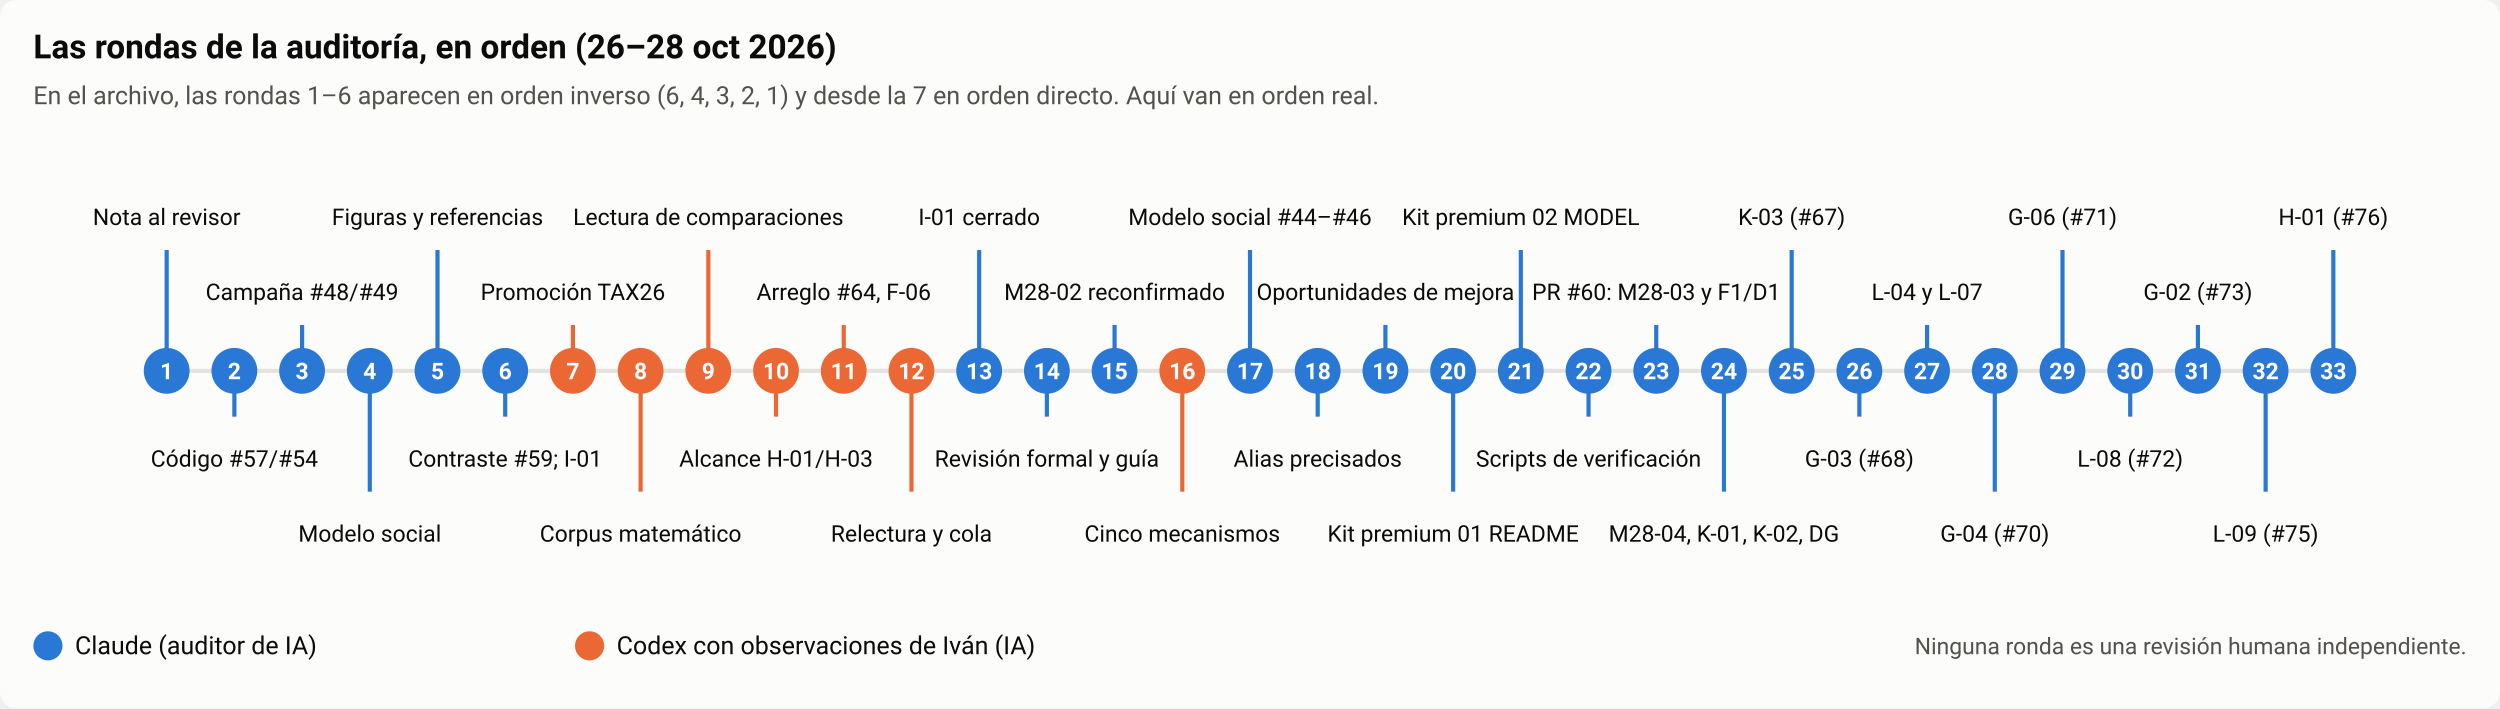
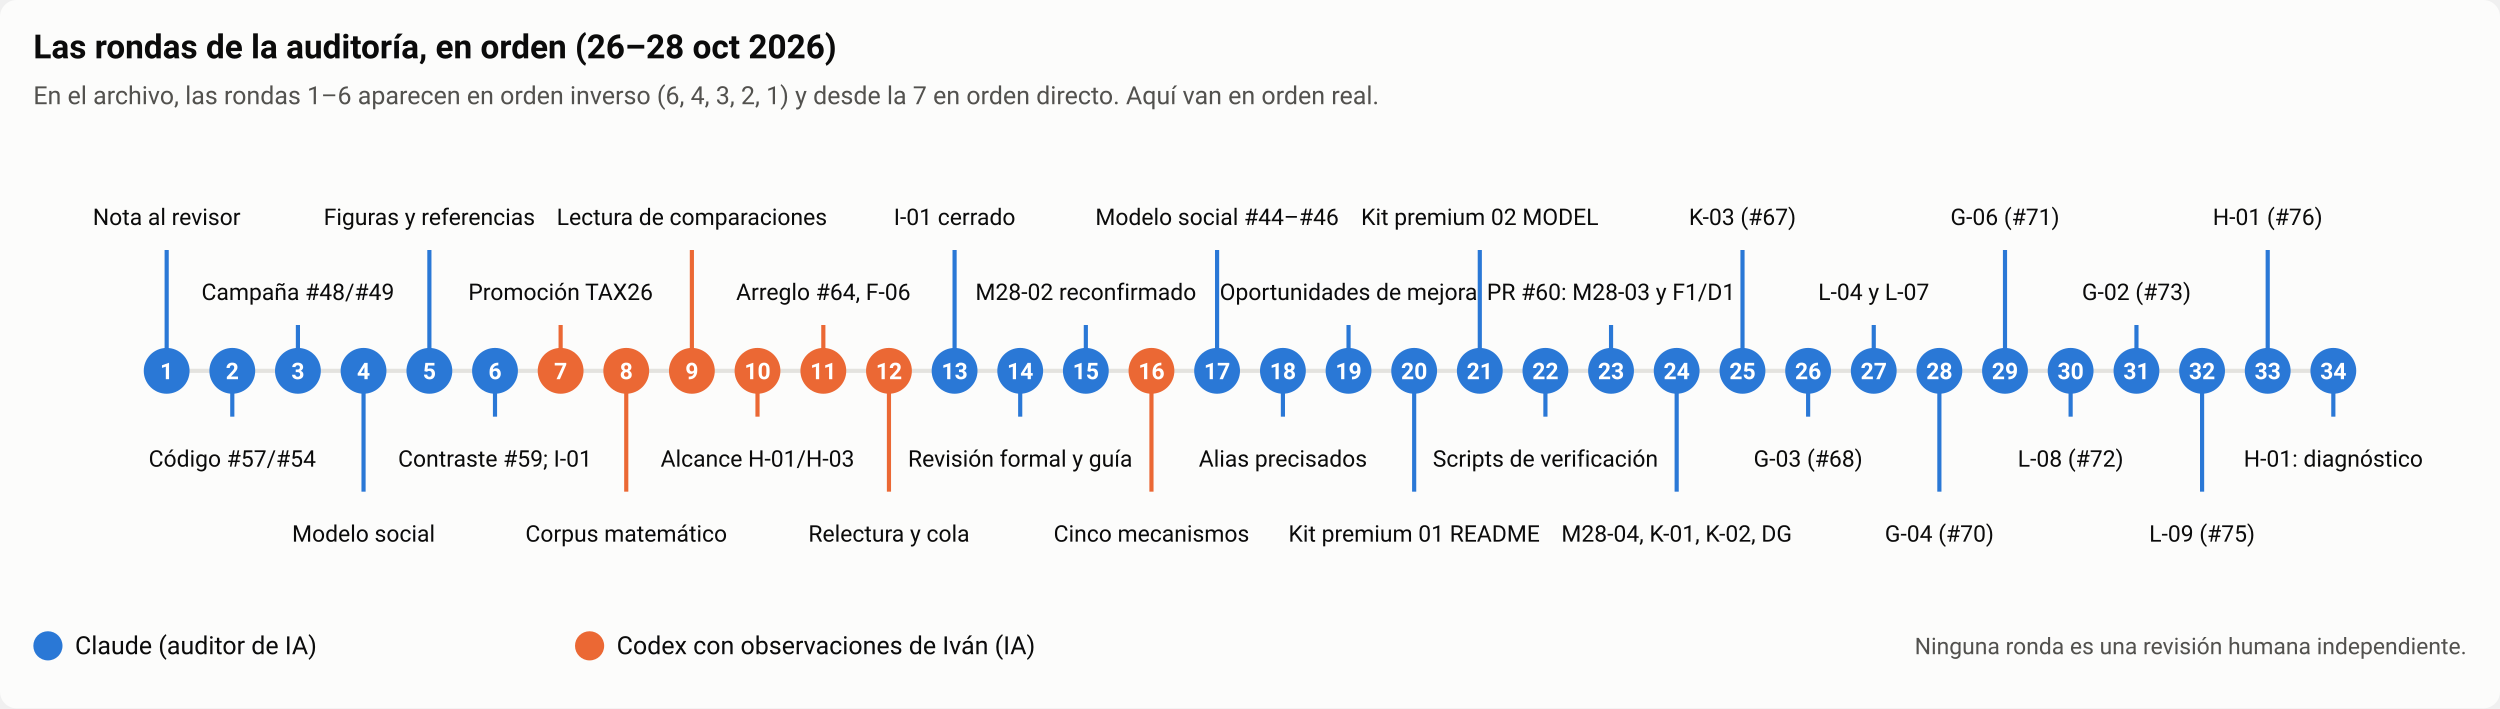
- <svg xmlns="http://www.w3.org/2000/svg" viewBox="0 0 1200 340" width="1200" height="340" role="img" aria-label="Línea de tiempo de las 33 rondas de auditoría y su autor">
+ <svg xmlns="http://www.w3.org/2000/svg" viewBox="0 0 1200 340" width="1200" height="340" role="img" aria-label="Línea de tiempo de las 34 rondas de auditoría y su autor">
  <style>
  .ink{fill:#0b0b0b}.ink2{fill:#52514e}.bg{fill:#fcfcfb}.grid{stroke:#e4e3df}
  .s0{fill:#2a78d6}.s1{fill:#eb6834}.s2{fill:#1baf7a}.s3{fill:#eda100}.s4{fill:#e87ba4}
  .a0{fill:#2a78d6}.a1{fill:#eb6834}.a0s{stroke:#2a78d6}.a1s{stroke:#eb6834}
  text{font-family:system-ui,-apple-system,Segoe UI,Roboto,sans-serif}
  @media (prefers-color-scheme: dark){
    .ink{fill:#f0efec}.ink2{fill:#c3c2b7}.bg{fill:#1a1a19}.grid{stroke:#383835}
    .s0{fill:#3987e5}.s1{fill:#d95926}.s2{fill:#199e70}.s3{fill:#c98500}.s4{fill:#d55181}
    .a0{fill:#3987e5}.a1{fill:#d95926}.a0s{stroke:#3987e5}.a1s{stroke:#d95926}
  }
</style>
  <rect class="bg" width="1200" height="340" rx="8" />
  <text class="ink" x="16" y="28" font-size="16" font-weight="600">Las rondas de la auditoría, en orden (26–28 oct 2026)</text>
  <text class="ink2" x="16" y="50" font-size="12">En el archivo, las rondas 1–6 aparecen en orden inverso (6, 4, 3, 2, 1) y desde la 7 en orden directo. Aquí van en orden real.</text>
  <line class="grid" x1="80" x2="1120" y1="178" y2="178" stroke-width="2" />
  <line class="a0s" x1="80.0" x2="80.0" y1="178" y2="120" stroke-width="2" />
  <circle class="a0" cx="80.0" cy="178" r="11" />
  <text x="80.0" y="182" font-size="11" font-weight="700" text-anchor="middle" fill="#fff">1</text>
  <text class="ink" x="80.0" y="108" font-size="11" text-anchor="middle">Nota al revisor</text>
-   <line class="a0s" x1="112.5" x2="112.5" y1="178" y2="200" stroke-width="2" />
-   <circle class="a0" cx="112.5" cy="178" r="11" />
-   <text x="112.5" y="182" font-size="11" font-weight="700" text-anchor="middle" fill="#fff">2</text>
-   <text class="ink" x="112.5" y="224" font-size="11" text-anchor="middle">Código #57/#54</text>
-   <line class="a0s" x1="145.0" x2="145.0" y1="178" y2="156" stroke-width="2" />
-   <circle class="a0" cx="145.0" cy="178" r="11" />
-   <text x="145.0" y="182" font-size="11" font-weight="700" text-anchor="middle" fill="#fff">3</text>
-   <text class="ink" x="145.0" y="144" font-size="11" text-anchor="middle">Campaña #48/#49</text>
-   <line class="a0s" x1="177.5" x2="177.5" y1="178" y2="236" stroke-width="2" />
-   <circle class="a0" cx="177.5" cy="178" r="11" />
-   <text x="177.5" y="182" font-size="11" font-weight="700" text-anchor="middle" fill="#fff">4</text>
-   <text class="ink" x="177.5" y="260" font-size="11" text-anchor="middle">Modelo social</text>
-   <line class="a0s" x1="210.0" x2="210.0" y1="178" y2="120" stroke-width="2" />
-   <circle class="a0" cx="210.0" cy="178" r="11" />
-   <text x="210.0" y="182" font-size="11" font-weight="700" text-anchor="middle" fill="#fff">5</text>
-   <text class="ink" x="210.0" y="108" font-size="11" text-anchor="middle">Figuras y referencias</text>
-   <line class="a0s" x1="242.5" x2="242.5" y1="178" y2="200" stroke-width="2" />
-   <circle class="a0" cx="242.5" cy="178" r="11" />
-   <text x="242.5" y="182" font-size="11" font-weight="700" text-anchor="middle" fill="#fff">6</text>
-   <text class="ink" x="242.5" y="224" font-size="11" text-anchor="middle">Contraste #59; I-01</text>
-   <line class="a1s" x1="275.0" x2="275.0" y1="178" y2="156" stroke-width="2" />
-   <circle class="a1" cx="275.0" cy="178" r="11" />
-   <text x="275.0" y="182" font-size="11" font-weight="700" text-anchor="middle" fill="#fff">7</text>
-   <text class="ink" x="275.0" y="144" font-size="11" text-anchor="middle">Promoción TAX26</text>
-   <line class="a1s" x1="307.5" x2="307.5" y1="178" y2="236" stroke-width="2" />
-   <circle class="a1" cx="307.5" cy="178" r="11" />
-   <text x="307.5" y="182" font-size="11" font-weight="700" text-anchor="middle" fill="#fff">8</text>
-   <text class="ink" x="307.5" y="260" font-size="11" text-anchor="middle">Corpus matemático</text>
-   <line class="a1s" x1="340.0" x2="340.0" y1="178" y2="120" stroke-width="2" />
-   <circle class="a1" cx="340.0" cy="178" r="11" />
-   <text x="340.0" y="182" font-size="11" font-weight="700" text-anchor="middle" fill="#fff">9</text>
-   <text class="ink" x="340.0" y="108" font-size="11" text-anchor="middle">Lectura de comparaciones</text>
-   <line class="a1s" x1="372.5" x2="372.5" y1="178" y2="200" stroke-width="2" />
-   <circle class="a1" cx="372.5" cy="178" r="11" />
-   <text x="372.5" y="182" font-size="11" font-weight="700" text-anchor="middle" fill="#fff">10</text>
-   <text class="ink" x="372.5" y="224" font-size="11" text-anchor="middle">Alcance H-01/H-03</text>
-   <line class="a1s" x1="405.0" x2="405.0" y1="178" y2="156" stroke-width="2" />
-   <circle class="a1" cx="405.0" cy="178" r="11" />
-   <text x="405.0" y="182" font-size="11" font-weight="700" text-anchor="middle" fill="#fff">11</text>
-   <text class="ink" x="405.0" y="144" font-size="11" text-anchor="middle">Arreglo #64, F-06</text>
-   <line class="a1s" x1="437.5" x2="437.5" y1="178" y2="236" stroke-width="2" />
-   <circle class="a1" cx="437.5" cy="178" r="11" />
-   <text x="437.5" y="182" font-size="11" font-weight="700" text-anchor="middle" fill="#fff">12</text>
-   <text class="ink" x="437.5" y="260" font-size="11" text-anchor="middle">Relectura y cola</text>
-   <line class="a0s" x1="470.0" x2="470.0" y1="178" y2="120" stroke-width="2" />
-   <circle class="a0" cx="470.0" cy="178" r="11" />
-   <text x="470.0" y="182" font-size="11" font-weight="700" text-anchor="middle" fill="#fff">13</text>
-   <text class="ink" x="470.0" y="108" font-size="11" text-anchor="middle">I-01 cerrado</text>
-   <line class="a0s" x1="502.5" x2="502.5" y1="178" y2="200" stroke-width="2" />
-   <circle class="a0" cx="502.5" cy="178" r="11" />
-   <text x="502.5" y="182" font-size="11" font-weight="700" text-anchor="middle" fill="#fff">14</text>
-   <text class="ink" x="502.5" y="224" font-size="11" text-anchor="middle">Revisión formal y guía</text>
-   <line class="a0s" x1="535.0" x2="535.0" y1="178" y2="156" stroke-width="2" />
-   <circle class="a0" cx="535.0" cy="178" r="11" />
-   <text x="535.0" y="182" font-size="11" font-weight="700" text-anchor="middle" fill="#fff">15</text>
-   <text class="ink" x="535.0" y="144" font-size="11" text-anchor="middle">M28-02 reconfirmado</text>
-   <line class="a1s" x1="567.5" x2="567.5" y1="178" y2="236" stroke-width="2" />
-   <circle class="a1" cx="567.5" cy="178" r="11" />
-   <text x="567.5" y="182" font-size="11" font-weight="700" text-anchor="middle" fill="#fff">16</text>
-   <text class="ink" x="567.5" y="260" font-size="11" text-anchor="middle">Cinco mecanismos</text>
-   <line class="a0s" x1="600.0" x2="600.0" y1="178" y2="120" stroke-width="2" />
-   <circle class="a0" cx="600.0" cy="178" r="11" />
-   <text x="600.0" y="182" font-size="11" font-weight="700" text-anchor="middle" fill="#fff">17</text>
-   <text class="ink" x="600.0" y="108" font-size="11" text-anchor="middle">Modelo social #44–#46</text>
-   <line class="a0s" x1="632.5" x2="632.5" y1="178" y2="200" stroke-width="2" />
-   <circle class="a0" cx="632.5" cy="178" r="11" />
-   <text x="632.5" y="182" font-size="11" font-weight="700" text-anchor="middle" fill="#fff">18</text>
-   <text class="ink" x="632.5" y="224" font-size="11" text-anchor="middle">Alias precisados</text>
-   <line class="a0s" x1="665.0" x2="665.0" y1="178" y2="156" stroke-width="2" />
-   <circle class="a0" cx="665.0" cy="178" r="11" />
-   <text x="665.0" y="182" font-size="11" font-weight="700" text-anchor="middle" fill="#fff">19</text>
-   <text class="ink" x="665.0" y="144" font-size="11" text-anchor="middle">Oportunidades de mejora</text>
-   <line class="a0s" x1="697.5" x2="697.5" y1="178" y2="236" stroke-width="2" />
-   <circle class="a0" cx="697.5" cy="178" r="11" />
-   <text x="697.5" y="182" font-size="11" font-weight="700" text-anchor="middle" fill="#fff">20</text>
-   <text class="ink" x="697.5" y="260" font-size="11" text-anchor="middle">Kit premium 01 README</text>
-   <line class="a0s" x1="730.0" x2="730.0" y1="178" y2="120" stroke-width="2" />
-   <circle class="a0" cx="730.0" cy="178" r="11" />
-   <text x="730.0" y="182" font-size="11" font-weight="700" text-anchor="middle" fill="#fff">21</text>
-   <text class="ink" x="730.0" y="108" font-size="11" text-anchor="middle">Kit premium 02 MODEL</text>
-   <line class="a0s" x1="762.5" x2="762.5" y1="178" y2="200" stroke-width="2" />
-   <circle class="a0" cx="762.5" cy="178" r="11" />
-   <text x="762.5" y="182" font-size="11" font-weight="700" text-anchor="middle" fill="#fff">22</text>
-   <text class="ink" x="762.5" y="224" font-size="11" text-anchor="middle">Scripts de verificación</text>
-   <line class="a0s" x1="795.0" x2="795.0" y1="178" y2="156" stroke-width="2" />
-   <circle class="a0" cx="795.0" cy="178" r="11" />
-   <text x="795.0" y="182" font-size="11" font-weight="700" text-anchor="middle" fill="#fff">23</text>
-   <text class="ink" x="795.0" y="144" font-size="11" text-anchor="middle">PR #60: M28-03 y F1/D1</text>
-   <line class="a0s" x1="827.5" x2="827.5" y1="178" y2="236" stroke-width="2" />
-   <circle class="a0" cx="827.5" cy="178" r="11" />
-   <text x="827.5" y="182" font-size="11" font-weight="700" text-anchor="middle" fill="#fff">24</text>
-   <text class="ink" x="827.5" y="260" font-size="11" text-anchor="middle">M28-04, K-01, K-02, DG</text>
-   <line class="a0s" x1="860.0" x2="860.0" y1="178" y2="120" stroke-width="2" />
-   <circle class="a0" cx="860.0" cy="178" r="11" />
-   <text x="860.0" y="182" font-size="11" font-weight="700" text-anchor="middle" fill="#fff">25</text>
-   <text class="ink" x="860.0" y="108" font-size="11" text-anchor="middle">K-03 (#67)</text>
-   <line class="a0s" x1="892.5" x2="892.5" y1="178" y2="200" stroke-width="2" />
-   <circle class="a0" cx="892.5" cy="178" r="11" />
-   <text x="892.5" y="182" font-size="11" font-weight="700" text-anchor="middle" fill="#fff">26</text>
-   <text class="ink" x="892.5" y="224" font-size="11" text-anchor="middle">G-03 (#68)</text>
-   <line class="a0s" x1="925.0" x2="925.0" y1="178" y2="156" stroke-width="2" />
-   <circle class="a0" cx="925.0" cy="178" r="11" />
-   <text x="925.0" y="182" font-size="11" font-weight="700" text-anchor="middle" fill="#fff">27</text>
-   <text class="ink" x="925.0" y="144" font-size="11" text-anchor="middle">L-04 y L-07</text>
-   <line class="a0s" x1="957.5" x2="957.5" y1="178" y2="236" stroke-width="2" />
-   <circle class="a0" cx="957.5" cy="178" r="11" />
-   <text x="957.5" y="182" font-size="11" font-weight="700" text-anchor="middle" fill="#fff">28</text>
-   <text class="ink" x="957.5" y="260" font-size="11" text-anchor="middle">G-04 (#70)</text>
-   <line class="a0s" x1="990.0" x2="990.0" y1="178" y2="120" stroke-width="2" />
-   <circle class="a0" cx="990.0" cy="178" r="11" />
-   <text x="990.0" y="182" font-size="11" font-weight="700" text-anchor="middle" fill="#fff">29</text>
-   <text class="ink" x="990.0" y="108" font-size="11" text-anchor="middle">G-06 (#71)</text>
-   <line class="a0s" x1="1022.5" x2="1022.5" y1="178" y2="200" stroke-width="2" />
-   <circle class="a0" cx="1022.5" cy="178" r="11" />
-   <text x="1022.5" y="182" font-size="11" font-weight="700" text-anchor="middle" fill="#fff">30</text>
-   <text class="ink" x="1022.5" y="224" font-size="11" text-anchor="middle">L-08 (#72)</text>
-   <line class="a0s" x1="1055.0" x2="1055.0" y1="178" y2="156" stroke-width="2" />
-   <circle class="a0" cx="1055.0" cy="178" r="11" />
-   <text x="1055.0" y="182" font-size="11" font-weight="700" text-anchor="middle" fill="#fff">31</text>
-   <text class="ink" x="1055.0" y="144" font-size="11" text-anchor="middle">G-02 (#73)</text>
-   <line class="a0s" x1="1087.5" x2="1087.5" y1="178" y2="236" stroke-width="2" />
-   <circle class="a0" cx="1087.5" cy="178" r="11" />
-   <text x="1087.5" y="182" font-size="11" font-weight="700" text-anchor="middle" fill="#fff">32</text>
-   <text class="ink" x="1087.5" y="260" font-size="11" text-anchor="middle">L-09 (#75)</text>
-   <line class="a0s" x1="1120.0" x2="1120.0" y1="178" y2="120" stroke-width="2" />
+   <line class="a0s" x1="111.5" x2="111.5" y1="178" y2="200" stroke-width="2" />
+   <circle class="a0" cx="111.5" cy="178" r="11" />
+   <text x="111.5" y="182" font-size="11" font-weight="700" text-anchor="middle" fill="#fff">2</text>
+   <text class="ink" x="111.5" y="224" font-size="11" text-anchor="middle">Código #57/#54</text>
+   <line class="a0s" x1="143.0" x2="143.0" y1="178" y2="156" stroke-width="2" />
+   <circle class="a0" cx="143.0" cy="178" r="11" />
+   <text x="143.0" y="182" font-size="11" font-weight="700" text-anchor="middle" fill="#fff">3</text>
+   <text class="ink" x="143.0" y="144" font-size="11" text-anchor="middle">Campaña #48/#49</text>
+   <line class="a0s" x1="174.5" x2="174.5" y1="178" y2="236" stroke-width="2" />
+   <circle class="a0" cx="174.5" cy="178" r="11" />
+   <text x="174.5" y="182" font-size="11" font-weight="700" text-anchor="middle" fill="#fff">4</text>
+   <text class="ink" x="174.5" y="260" font-size="11" text-anchor="middle">Modelo social</text>
+   <line class="a0s" x1="206.1" x2="206.1" y1="178" y2="120" stroke-width="2" />
+   <circle class="a0" cx="206.1" cy="178" r="11" />
+   <text x="206.1" y="182" font-size="11" font-weight="700" text-anchor="middle" fill="#fff">5</text>
+   <text class="ink" x="206.1" y="108" font-size="11" text-anchor="middle">Figuras y referencias</text>
+   <line class="a0s" x1="237.6" x2="237.6" y1="178" y2="200" stroke-width="2" />
+   <circle class="a0" cx="237.6" cy="178" r="11" />
+   <text x="237.6" y="182" font-size="11" font-weight="700" text-anchor="middle" fill="#fff">6</text>
+   <text class="ink" x="237.6" y="224" font-size="11" text-anchor="middle">Contraste #59; I-01</text>
+   <line class="a1s" x1="269.1" x2="269.1" y1="178" y2="156" stroke-width="2" />
+   <circle class="a1" cx="269.1" cy="178" r="11" />
+   <text x="269.1" y="182" font-size="11" font-weight="700" text-anchor="middle" fill="#fff">7</text>
+   <text class="ink" x="269.1" y="144" font-size="11" text-anchor="middle">Promoción TAX26</text>
+   <line class="a1s" x1="300.6" x2="300.6" y1="178" y2="236" stroke-width="2" />
+   <circle class="a1" cx="300.6" cy="178" r="11" />
+   <text x="300.6" y="182" font-size="11" font-weight="700" text-anchor="middle" fill="#fff">8</text>
+   <text class="ink" x="300.6" y="260" font-size="11" text-anchor="middle">Corpus matemático</text>
+   <line class="a1s" x1="332.1" x2="332.1" y1="178" y2="120" stroke-width="2" />
+   <circle class="a1" cx="332.1" cy="178" r="11" />
+   <text x="332.1" y="182" font-size="11" font-weight="700" text-anchor="middle" fill="#fff">9</text>
+   <text class="ink" x="332.1" y="108" font-size="11" text-anchor="middle">Lectura de comparaciones</text>
+   <line class="a1s" x1="363.6" x2="363.6" y1="178" y2="200" stroke-width="2" />
+   <circle class="a1" cx="363.6" cy="178" r="11" />
+   <text x="363.6" y="182" font-size="11" font-weight="700" text-anchor="middle" fill="#fff">10</text>
+   <text class="ink" x="363.6" y="224" font-size="11" text-anchor="middle">Alcance H-01/H-03</text>
+   <line class="a1s" x1="395.2" x2="395.2" y1="178" y2="156" stroke-width="2" />
+   <circle class="a1" cx="395.2" cy="178" r="11" />
+   <text x="395.2" y="182" font-size="11" font-weight="700" text-anchor="middle" fill="#fff">11</text>
+   <text class="ink" x="395.2" y="144" font-size="11" text-anchor="middle">Arreglo #64, F-06</text>
+   <line class="a1s" x1="426.7" x2="426.7" y1="178" y2="236" stroke-width="2" />
+   <circle class="a1" cx="426.7" cy="178" r="11" />
+   <text x="426.7" y="182" font-size="11" font-weight="700" text-anchor="middle" fill="#fff">12</text>
+   <text class="ink" x="426.7" y="260" font-size="11" text-anchor="middle">Relectura y cola</text>
+   <line class="a0s" x1="458.2" x2="458.2" y1="178" y2="120" stroke-width="2" />
+   <circle class="a0" cx="458.2" cy="178" r="11" />
+   <text x="458.2" y="182" font-size="11" font-weight="700" text-anchor="middle" fill="#fff">13</text>
+   <text class="ink" x="458.2" y="108" font-size="11" text-anchor="middle">I-01 cerrado</text>
+   <line class="a0s" x1="489.7" x2="489.7" y1="178" y2="200" stroke-width="2" />
+   <circle class="a0" cx="489.7" cy="178" r="11" />
+   <text x="489.7" y="182" font-size="11" font-weight="700" text-anchor="middle" fill="#fff">14</text>
+   <text class="ink" x="489.7" y="224" font-size="11" text-anchor="middle">Revisión formal y guía</text>
+   <line class="a0s" x1="521.2" x2="521.2" y1="178" y2="156" stroke-width="2" />
+   <circle class="a0" cx="521.2" cy="178" r="11" />
+   <text x="521.2" y="182" font-size="11" font-weight="700" text-anchor="middle" fill="#fff">15</text>
+   <text class="ink" x="521.2" y="144" font-size="11" text-anchor="middle">M28-02 reconfirmado</text>
+   <line class="a1s" x1="552.7" x2="552.7" y1="178" y2="236" stroke-width="2" />
+   <circle class="a1" cx="552.7" cy="178" r="11" />
+   <text x="552.7" y="182" font-size="11" font-weight="700" text-anchor="middle" fill="#fff">16</text>
+   <text class="ink" x="552.7" y="260" font-size="11" text-anchor="middle">Cinco mecanismos</text>
+   <line class="a0s" x1="584.2" x2="584.2" y1="178" y2="120" stroke-width="2" />
+   <circle class="a0" cx="584.2" cy="178" r="11" />
+   <text x="584.2" y="182" font-size="11" font-weight="700" text-anchor="middle" fill="#fff">17</text>
+   <text class="ink" x="584.2" y="108" font-size="11" text-anchor="middle">Modelo social #44–#46</text>
+   <line class="a0s" x1="615.8" x2="615.8" y1="178" y2="200" stroke-width="2" />
+   <circle class="a0" cx="615.8" cy="178" r="11" />
+   <text x="615.8" y="182" font-size="11" font-weight="700" text-anchor="middle" fill="#fff">18</text>
+   <text class="ink" x="615.8" y="224" font-size="11" text-anchor="middle">Alias precisados</text>
+   <line class="a0s" x1="647.3" x2="647.3" y1="178" y2="156" stroke-width="2" />
+   <circle class="a0" cx="647.3" cy="178" r="11" />
+   <text x="647.3" y="182" font-size="11" font-weight="700" text-anchor="middle" fill="#fff">19</text>
+   <text class="ink" x="647.3" y="144" font-size="11" text-anchor="middle">Oportunidades de mejora</text>
+   <line class="a0s" x1="678.8" x2="678.8" y1="178" y2="236" stroke-width="2" />
+   <circle class="a0" cx="678.8" cy="178" r="11" />
+   <text x="678.8" y="182" font-size="11" font-weight="700" text-anchor="middle" fill="#fff">20</text>
+   <text class="ink" x="678.8" y="260" font-size="11" text-anchor="middle">Kit premium 01 README</text>
+   <line class="a0s" x1="710.3" x2="710.3" y1="178" y2="120" stroke-width="2" />
+   <circle class="a0" cx="710.3" cy="178" r="11" />
+   <text x="710.3" y="182" font-size="11" font-weight="700" text-anchor="middle" fill="#fff">21</text>
+   <text class="ink" x="710.3" y="108" font-size="11" text-anchor="middle">Kit premium 02 MODEL</text>
+   <line class="a0s" x1="741.8" x2="741.8" y1="178" y2="200" stroke-width="2" />
+   <circle class="a0" cx="741.8" cy="178" r="11" />
+   <text x="741.8" y="182" font-size="11" font-weight="700" text-anchor="middle" fill="#fff">22</text>
+   <text class="ink" x="741.8" y="224" font-size="11" text-anchor="middle">Scripts de verificación</text>
+   <line class="a0s" x1="773.3" x2="773.3" y1="178" y2="156" stroke-width="2" />
+   <circle class="a0" cx="773.3" cy="178" r="11" />
+   <text x="773.3" y="182" font-size="11" font-weight="700" text-anchor="middle" fill="#fff">23</text>
+   <text class="ink" x="773.3" y="144" font-size="11" text-anchor="middle">PR #60: M28-03 y F1/D1</text>
+   <line class="a0s" x1="804.8" x2="804.8" y1="178" y2="236" stroke-width="2" />
+   <circle class="a0" cx="804.8" cy="178" r="11" />
+   <text x="804.8" y="182" font-size="11" font-weight="700" text-anchor="middle" fill="#fff">24</text>
+   <text class="ink" x="804.8" y="260" font-size="11" text-anchor="middle">M28-04, K-01, K-02, DG</text>
+   <line class="a0s" x1="836.4" x2="836.4" y1="178" y2="120" stroke-width="2" />
+   <circle class="a0" cx="836.4" cy="178" r="11" />
+   <text x="836.4" y="182" font-size="11" font-weight="700" text-anchor="middle" fill="#fff">25</text>
+   <text class="ink" x="836.4" y="108" font-size="11" text-anchor="middle">K-03 (#67)</text>
+   <line class="a0s" x1="867.9" x2="867.9" y1="178" y2="200" stroke-width="2" />
+   <circle class="a0" cx="867.9" cy="178" r="11" />
+   <text x="867.9" y="182" font-size="11" font-weight="700" text-anchor="middle" fill="#fff">26</text>
+   <text class="ink" x="867.9" y="224" font-size="11" text-anchor="middle">G-03 (#68)</text>
+   <line class="a0s" x1="899.4" x2="899.4" y1="178" y2="156" stroke-width="2" />
+   <circle class="a0" cx="899.4" cy="178" r="11" />
+   <text x="899.4" y="182" font-size="11" font-weight="700" text-anchor="middle" fill="#fff">27</text>
+   <text class="ink" x="899.4" y="144" font-size="11" text-anchor="middle">L-04 y L-07</text>
+   <line class="a0s" x1="930.9" x2="930.9" y1="178" y2="236" stroke-width="2" />
+   <circle class="a0" cx="930.9" cy="178" r="11" />
+   <text x="930.9" y="182" font-size="11" font-weight="700" text-anchor="middle" fill="#fff">28</text>
+   <text class="ink" x="930.9" y="260" font-size="11" text-anchor="middle">G-04 (#70)</text>
+   <line class="a0s" x1="962.4" x2="962.4" y1="178" y2="120" stroke-width="2" />
+   <circle class="a0" cx="962.4" cy="178" r="11" />
+   <text x="962.4" y="182" font-size="11" font-weight="700" text-anchor="middle" fill="#fff">29</text>
+   <text class="ink" x="962.4" y="108" font-size="11" text-anchor="middle">G-06 (#71)</text>
+   <line class="a0s" x1="993.9" x2="993.9" y1="178" y2="200" stroke-width="2" />
+   <circle class="a0" cx="993.9" cy="178" r="11" />
+   <text x="993.9" y="182" font-size="11" font-weight="700" text-anchor="middle" fill="#fff">30</text>
+   <text class="ink" x="993.9" y="224" font-size="11" text-anchor="middle">L-08 (#72)</text>
+   <line class="a0s" x1="1025.5" x2="1025.5" y1="178" y2="156" stroke-width="2" />
+   <circle class="a0" cx="1025.5" cy="178" r="11" />
+   <text x="1025.5" y="182" font-size="11" font-weight="700" text-anchor="middle" fill="#fff">31</text>
+   <text class="ink" x="1025.5" y="144" font-size="11" text-anchor="middle">G-02 (#73)</text>
+   <line class="a0s" x1="1057.0" x2="1057.0" y1="178" y2="236" stroke-width="2" />
+   <circle class="a0" cx="1057.0" cy="178" r="11" />
+   <text x="1057.0" y="182" font-size="11" font-weight="700" text-anchor="middle" fill="#fff">32</text>
+   <text class="ink" x="1057.0" y="260" font-size="11" text-anchor="middle">L-09 (#75)</text>
+   <line class="a0s" x1="1088.5" x2="1088.5" y1="178" y2="120" stroke-width="2" />
+   <circle class="a0" cx="1088.5" cy="178" r="11" />
+   <text x="1088.5" y="182" font-size="11" font-weight="700" text-anchor="middle" fill="#fff">33</text>
+   <text class="ink" x="1088.5" y="108" font-size="11" text-anchor="middle">H-01 (#76)</text>
+   <line class="a0s" x1="1120.0" x2="1120.0" y1="178" y2="200" stroke-width="2" />
  <circle class="a0" cx="1120.0" cy="178" r="11" />
-   <text x="1120.0" y="182" font-size="11" font-weight="700" text-anchor="middle" fill="#fff">33</text>
-   <text class="ink" x="1120.0" y="108" font-size="11" text-anchor="middle">H-01 (#76)</text>
+   <text x="1120.0" y="182" font-size="11" font-weight="700" text-anchor="middle" fill="#fff">34</text>
+   <text class="ink" x="1120.0" y="224" font-size="11" text-anchor="middle">H-01: diagnóstico</text>
  <circle class="a0" cx="23" cy="310" r="7" />
  <text class="ink" x="36" y="314" font-size="12">Claude (auditor de IA)</text>
  <circle class="a1" cx="283" cy="310" r="7" />
  <text class="ink" x="296" y="314" font-size="12">Codex con observaciones de Iván (IA)</text>
  <text class="ink2" x="1184" y="314" font-size="11" text-anchor="end">Ninguna ronda es una revisión humana independiente.</text>
</svg>
